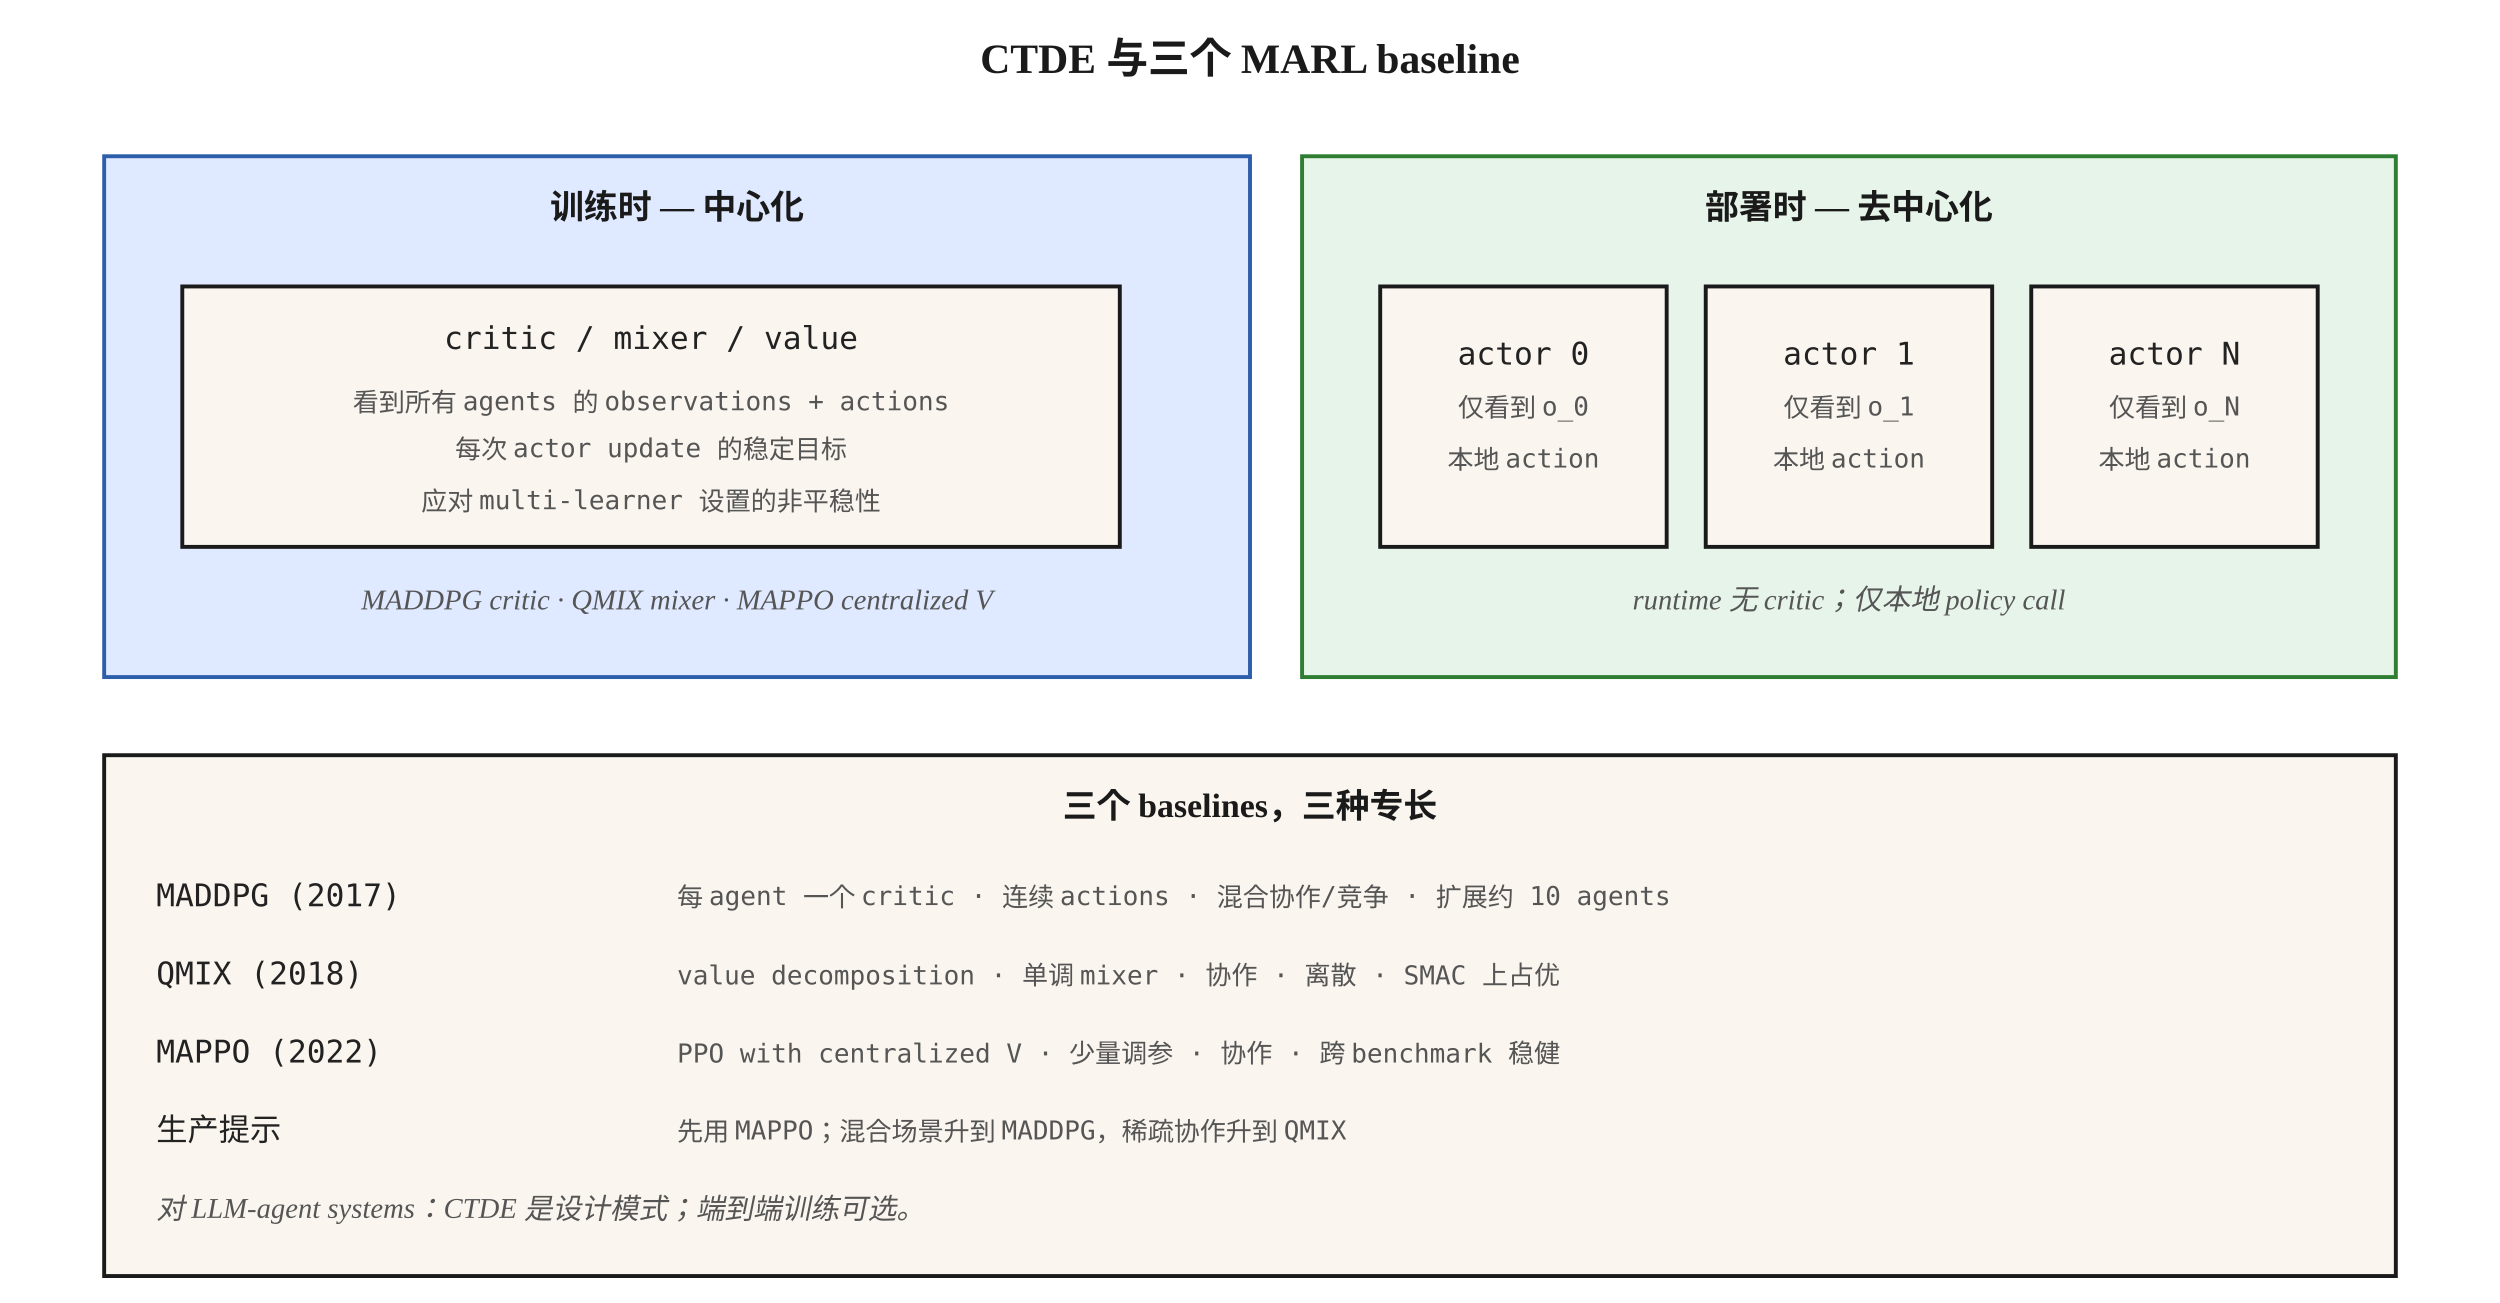
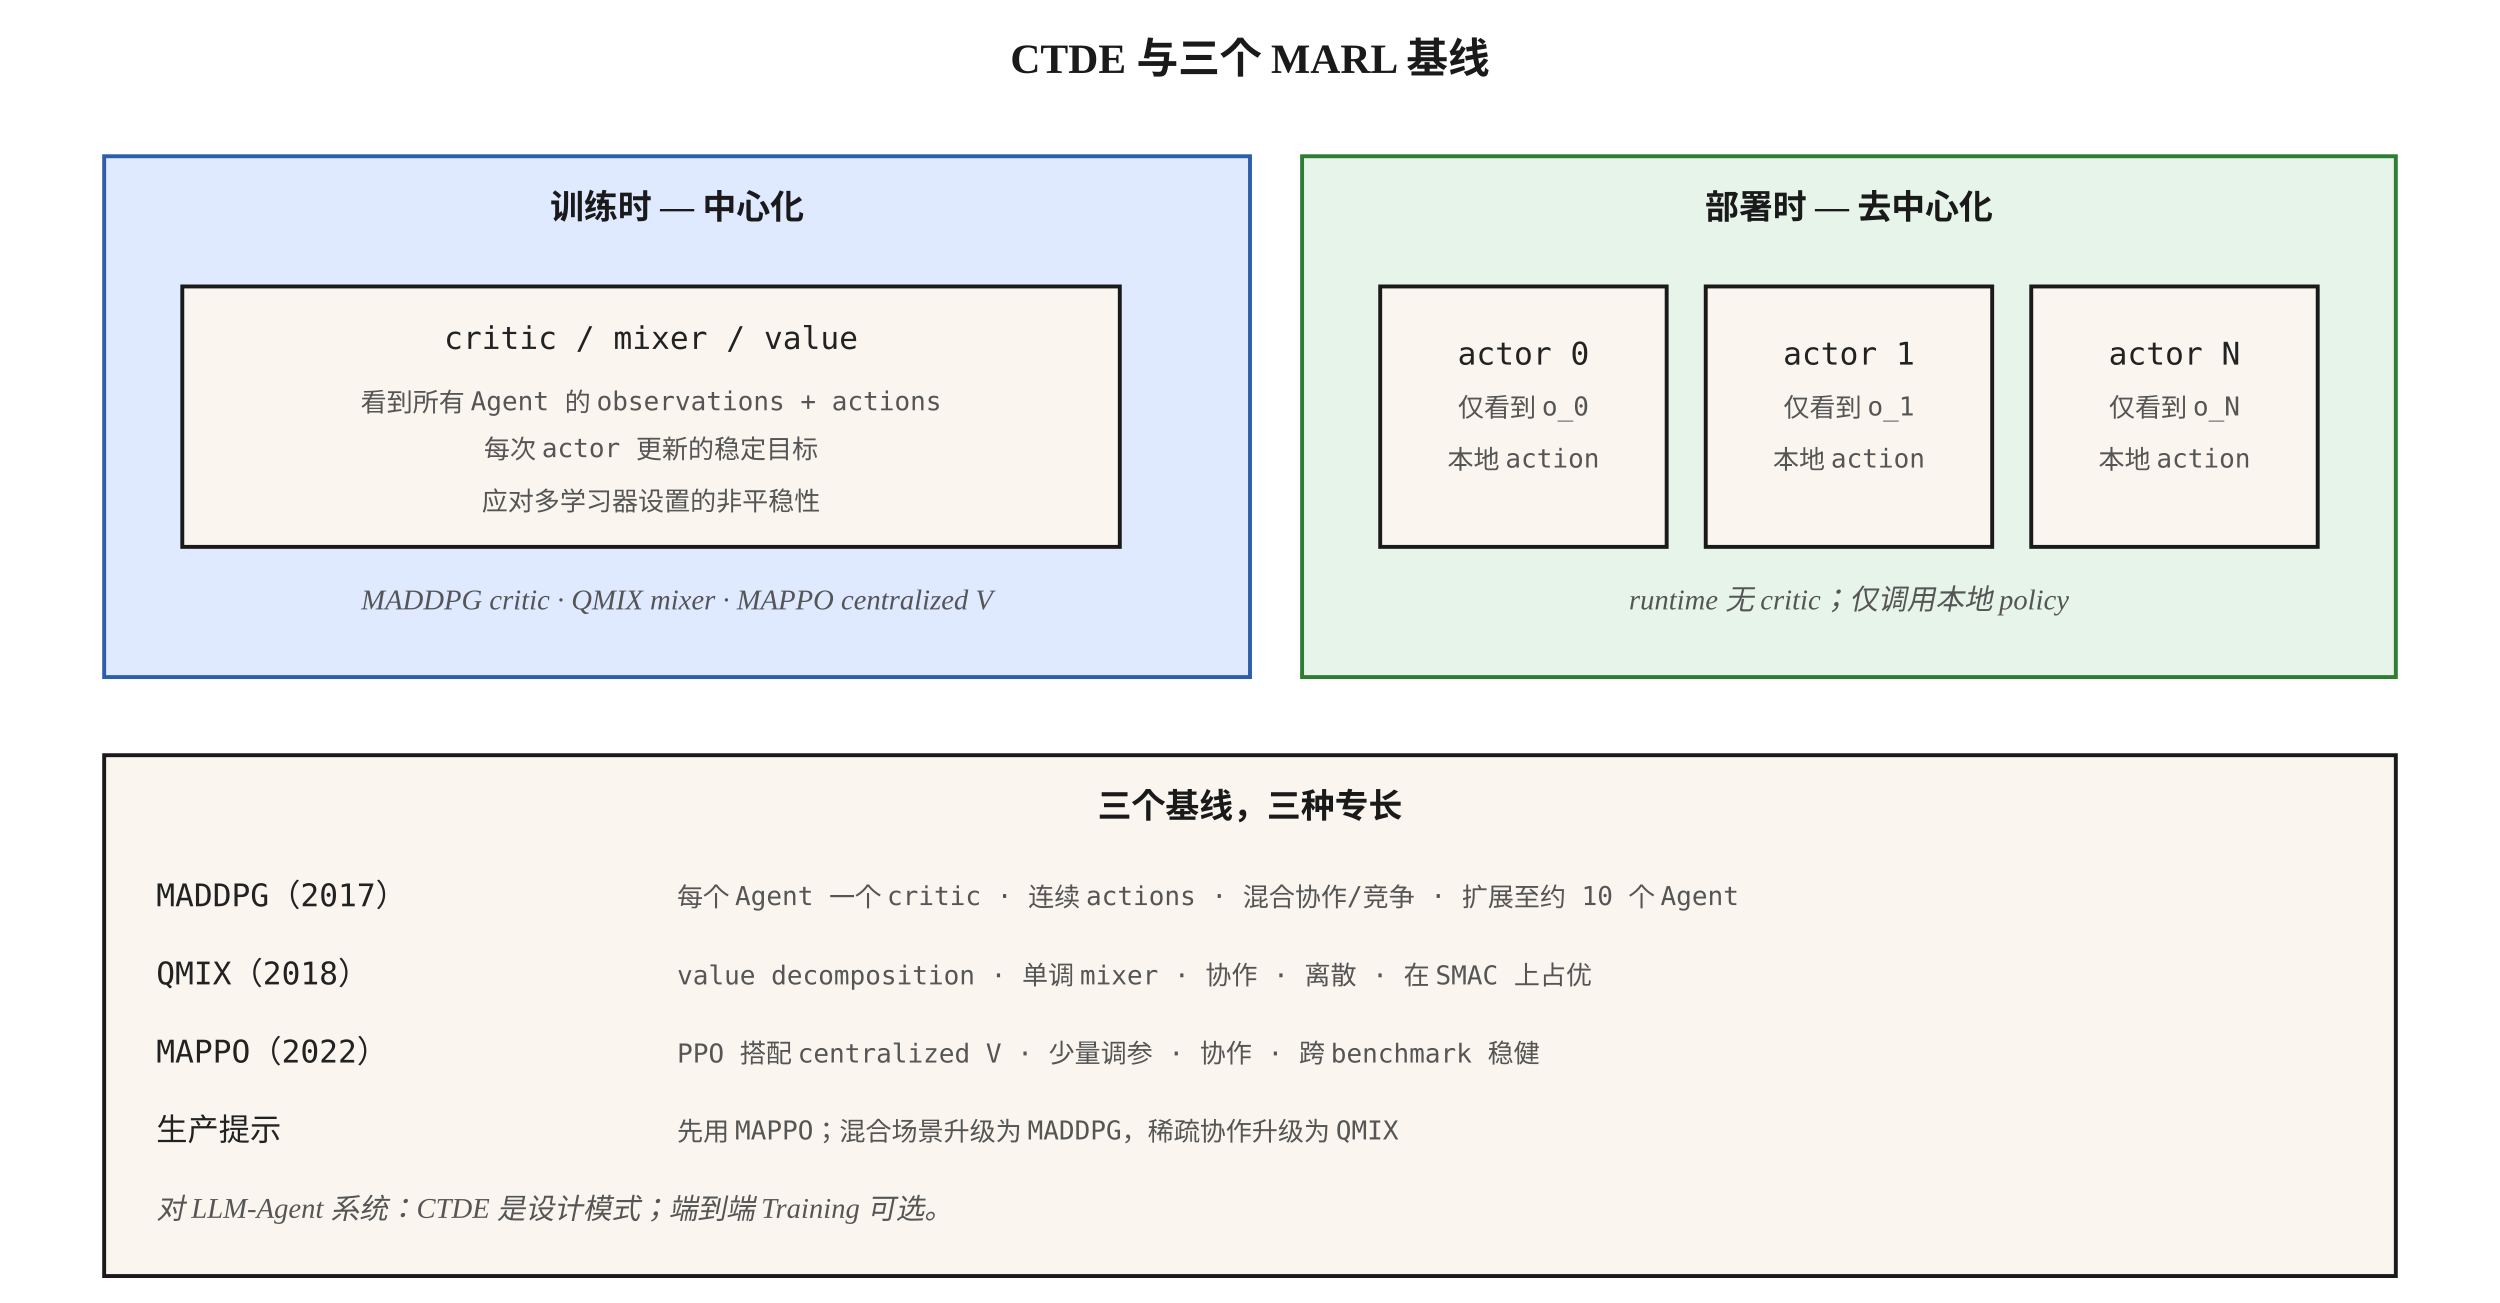
<svg xmlns="http://www.w3.org/2000/svg" viewBox="0 0 960 500" font-family="Georgia, 'Times New Roman', serif">
  <defs>
    <marker id="arrow" viewBox="0 0 10 10" refX="9" refY="5" markerWidth="6" markerHeight="6" orient="auto">
      <path d="M0,0 L10,5 L0,10 z" fill="#1a1a1a" />
    </marker>
    <style>
      .box { fill: #faf6ef; stroke: #1a1a1a; stroke-width: 1.5; }
      .hot { fill: #fff1d6; stroke: #c0392b; stroke-width: 1.5; }
      .cool { fill: #e6f4ea; stroke: #2e7d32; stroke-width: 1.5; }
      .cold { fill: #dfe9ff; stroke: #2c5ea9; stroke-width: 1.5; }
      .title { font-size: 16px; font-weight: 700; fill: #1a1a1a; }
      .head { font-size: 13px; font-weight: 700; fill: #1a1a1a; }
      .step { font-size: 12px; font-family: 'Menlo', monospace; fill: #222; }
      .small { font-size: 10px; font-family: 'Menlo', monospace; fill: #555; }
      .caption { font-size: 11px; fill: #555; font-style: italic; }
    </style>
  </defs>
-   <text x="480" y="28" text-anchor="middle" class="title">CTDE 与三个 MARL baseline</text>
+   <text x="480" y="28" text-anchor="middle" class="title">CTDE 与三个 MARL 基线</text>
  <rect x="40" y="60" width="440" height="200" class="cold" />
  <text x="260" y="84" text-anchor="middle" class="head">训练时 — 中心化</text>
  <rect x="70" y="110" width="360" height="100" class="box" />
  <text x="250" y="134" text-anchor="middle" class="step">critic / mixer / value</text>
-   <text x="250" y="158" text-anchor="middle" class="small">看到所有 agents 的 observations + actions</text>
-   <text x="250" y="176" text-anchor="middle" class="small">每次 actor update 的稳定目标</text>
-   <text x="250" y="196" text-anchor="middle" class="small">应对 multi-learner 设置的非平稳性</text>
+   <text x="250" y="158" text-anchor="middle" class="small">看到所有 Agent 的 observations + actions</text>
+   <text x="250" y="176" text-anchor="middle" class="small">每次 actor 更新的稳定目标</text>
+   <text x="250" y="196" text-anchor="middle" class="small">应对多学习器设置的非平稳性</text>
  <text x="260" y="234" text-anchor="middle" class="caption">MADDPG critic · QMIX mixer · MAPPO centralized V</text>
  <rect x="500" y="60" width="420" height="200" class="cool" />
  <text x="710" y="84" text-anchor="middle" class="head">部署时 — 去中心化</text>
  <rect x="530" y="110" width="110" height="100" class="box" />
  <text x="585" y="140" text-anchor="middle" class="step">actor 0</text>
  <text x="585" y="160" text-anchor="middle" class="small">仅看到 o_0</text>
  <text x="585" y="180" text-anchor="middle" class="small">本地 action</text>
  <rect x="655" y="110" width="110" height="100" class="box" />
  <text x="710" y="140" text-anchor="middle" class="step">actor 1</text>
  <text x="710" y="160" text-anchor="middle" class="small">仅看到 o_1</text>
  <text x="710" y="180" text-anchor="middle" class="small">本地 action</text>
  <rect x="780" y="110" width="110" height="100" class="box" />
  <text x="835" y="140" text-anchor="middle" class="step">actor N</text>
  <text x="835" y="160" text-anchor="middle" class="small">仅看到 o_N</text>
  <text x="835" y="180" text-anchor="middle" class="small">本地 action</text>
-   <text x="710" y="234" text-anchor="middle" class="caption">runtime 无 critic；仅本地 policy call</text>
+   <text x="710" y="234" text-anchor="middle" class="caption">runtime 无 critic；仅调用本地 policy</text>
  <rect x="40" y="290" width="880" height="200" class="box" />
-   <text x="480" y="314" text-anchor="middle" class="head">三个 baselines，三种专长</text>
-   <text x="60" y="348" class="step">MADDPG (2017)</text>
-   <text x="260" y="348" class="small">每 agent 一个 critic · 连续 actions · 混合协作/竞争 · 扩展约 10 agents</text>
-   <text x="60" y="378" class="step">QMIX (2018)</text>
-   <text x="260" y="378" class="small">value decomposition · 单调 mixer · 协作 · 离散 · SMAC 上占优</text>
-   <text x="60" y="408" class="step">MAPPO (2022)</text>
-   <text x="260" y="408" class="small">PPO with centralized V · 少量调参 · 协作 · 跨 benchmark 稳健</text>
+   <text x="480" y="314" text-anchor="middle" class="head">三个基线，三种专长</text>
+   <text x="60" y="348" class="step">MADDPG（2017）</text>
+   <text x="260" y="348" class="small">每个 Agent 一个 critic · 连续 actions · 混合协作/竞争 · 扩展至约 10 个 Agent</text>
+   <text x="60" y="378" class="step">QMIX（2018）</text>
+   <text x="260" y="378" class="small">value decomposition · 单调 mixer · 协作 · 离散 · 在 SMAC 上占优</text>
+   <text x="60" y="408" class="step">MAPPO（2022）</text>
+   <text x="260" y="408" class="small">PPO 搭配 centralized V · 少量调参 · 协作 · 跨 benchmark 稳健</text>
  <text x="60" y="438" class="step">生产提示</text>
-   <text x="260" y="438" class="small">先用 MAPPO；混合场景升到 MADDPG，稀疏协作升到 QMIX</text>
-   <text x="60" y="468" class="caption">对 LLM-agent systems：CTDE 是设计模式；端到端训练可选。</text>
+   <text x="260" y="438" class="small">先用 MAPPO；混合场景升级为 MADDPG，稀疏协作升级为 QMIX</text>
+   <text x="60" y="468" class="caption">对 LLM-Agent 系统：CTDE 是设计模式；端到端 Training 可选。</text>
</svg>
